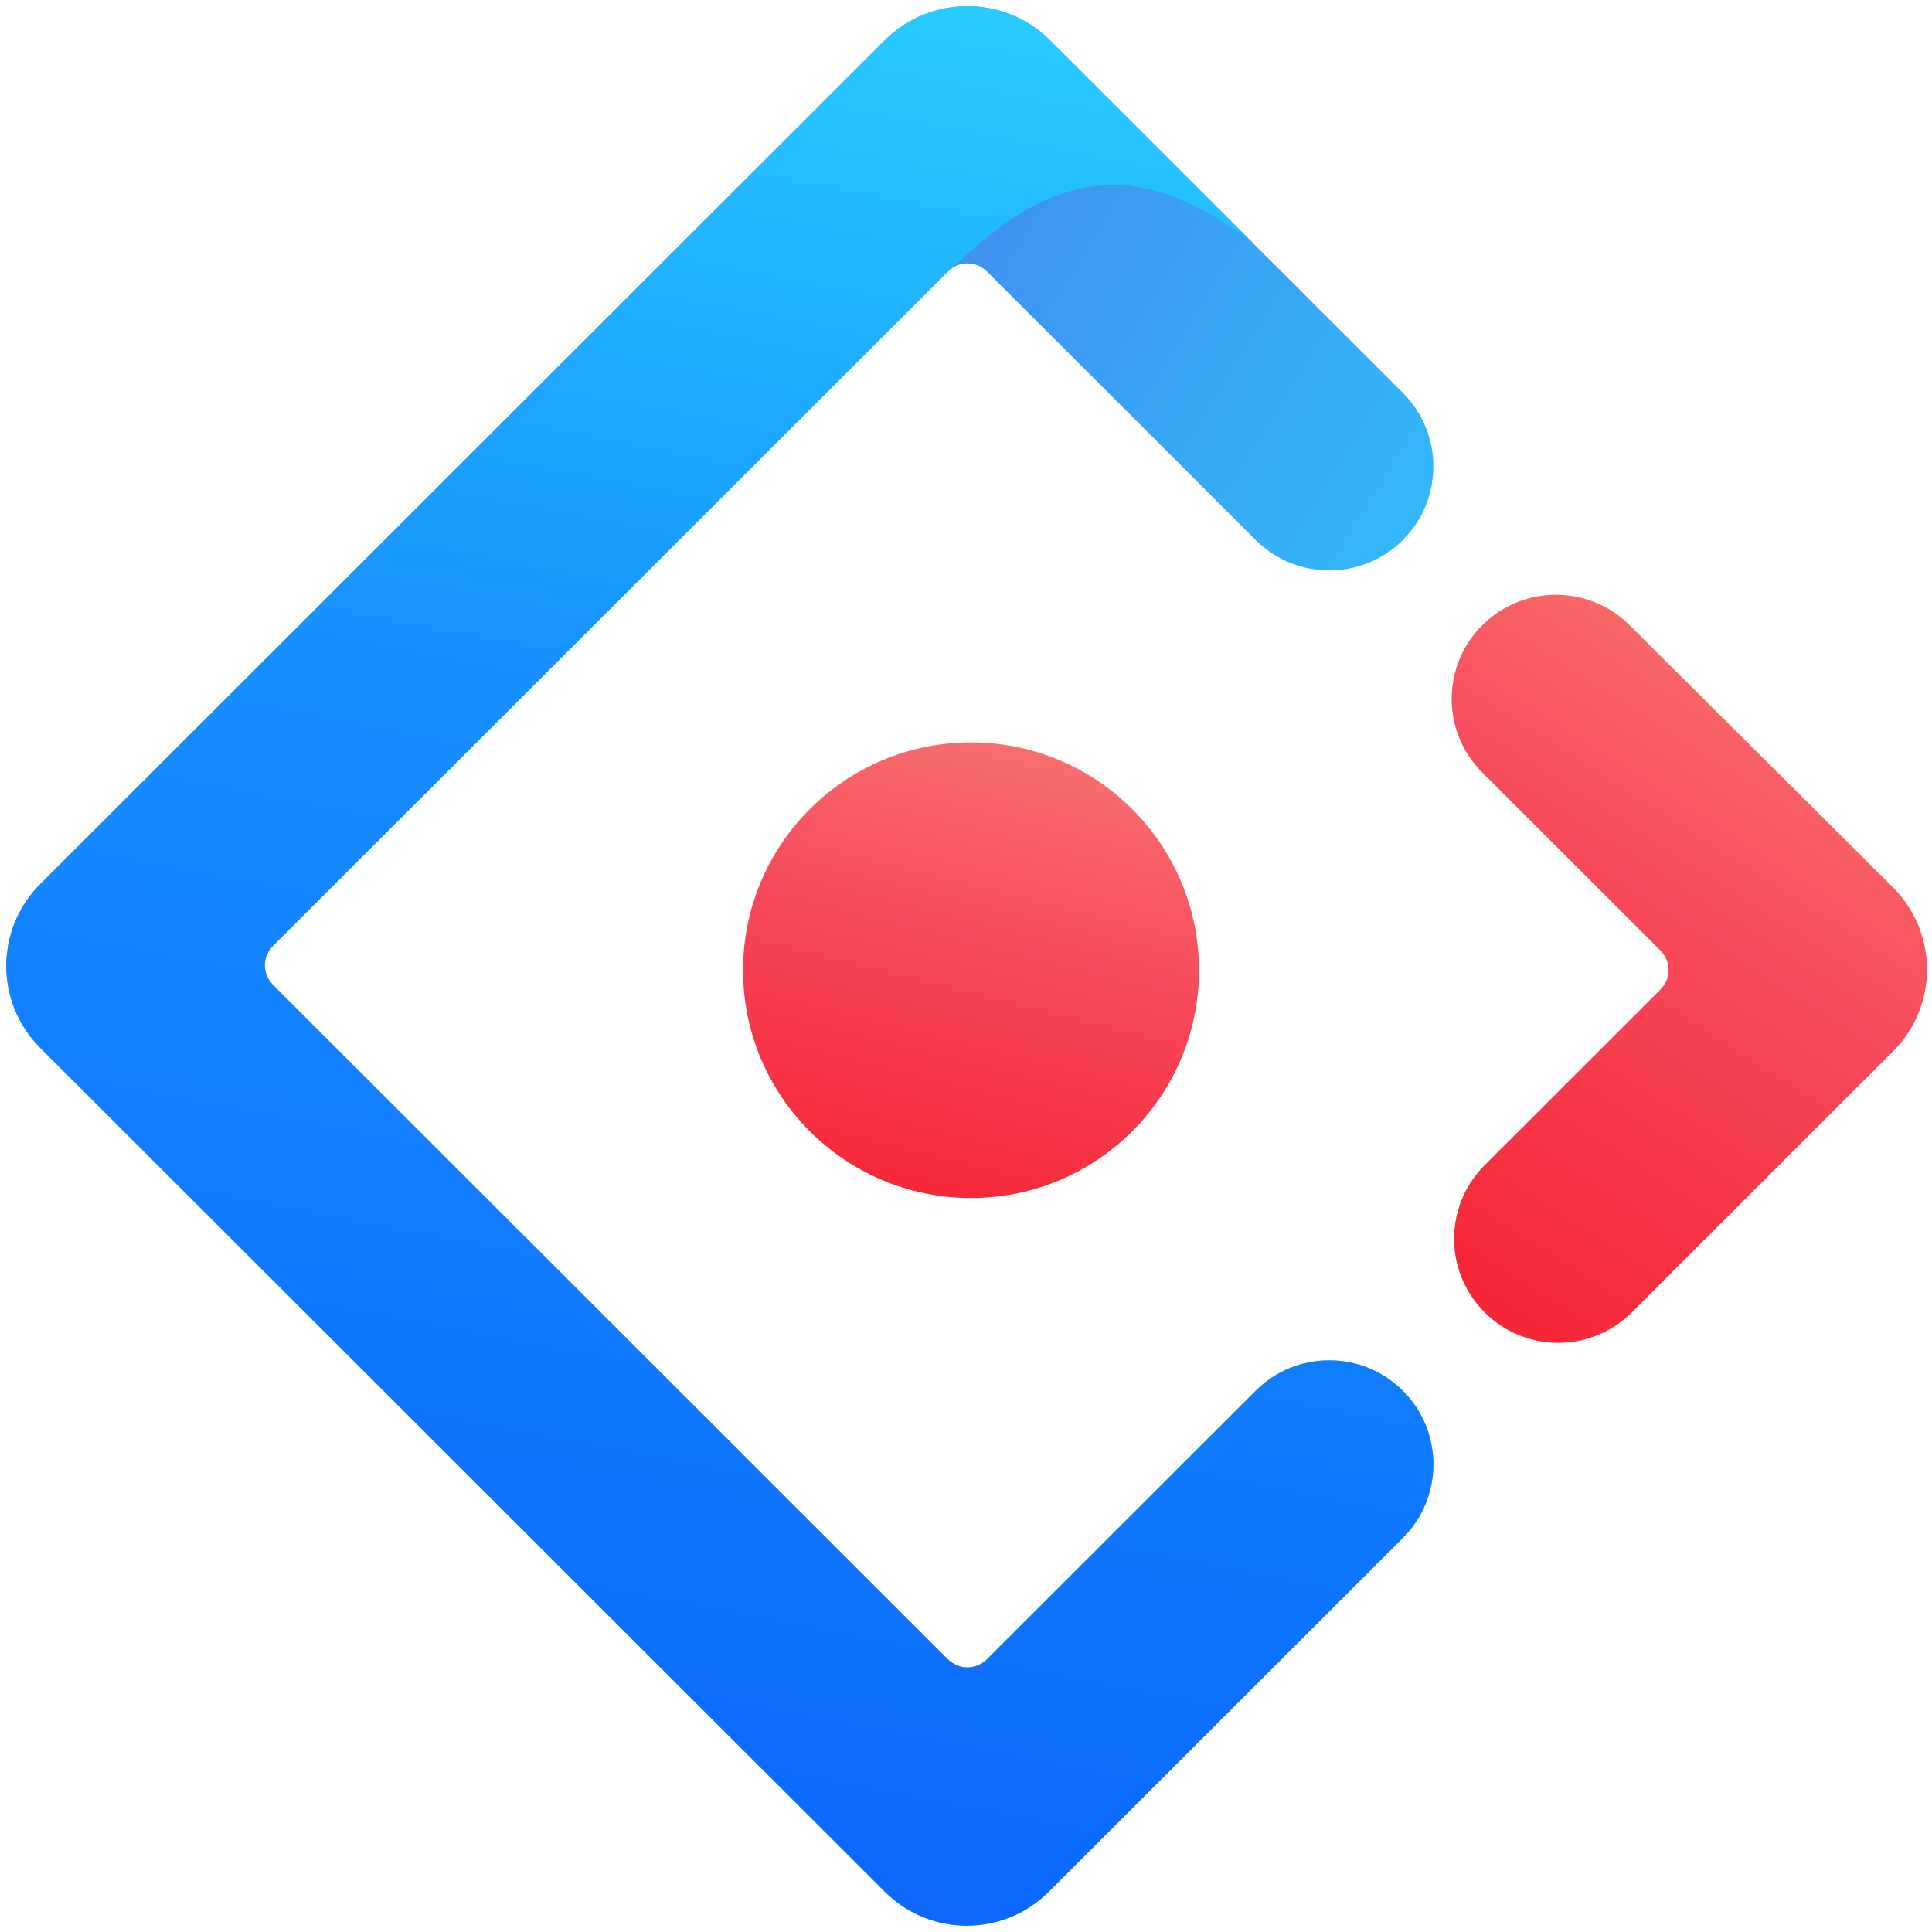
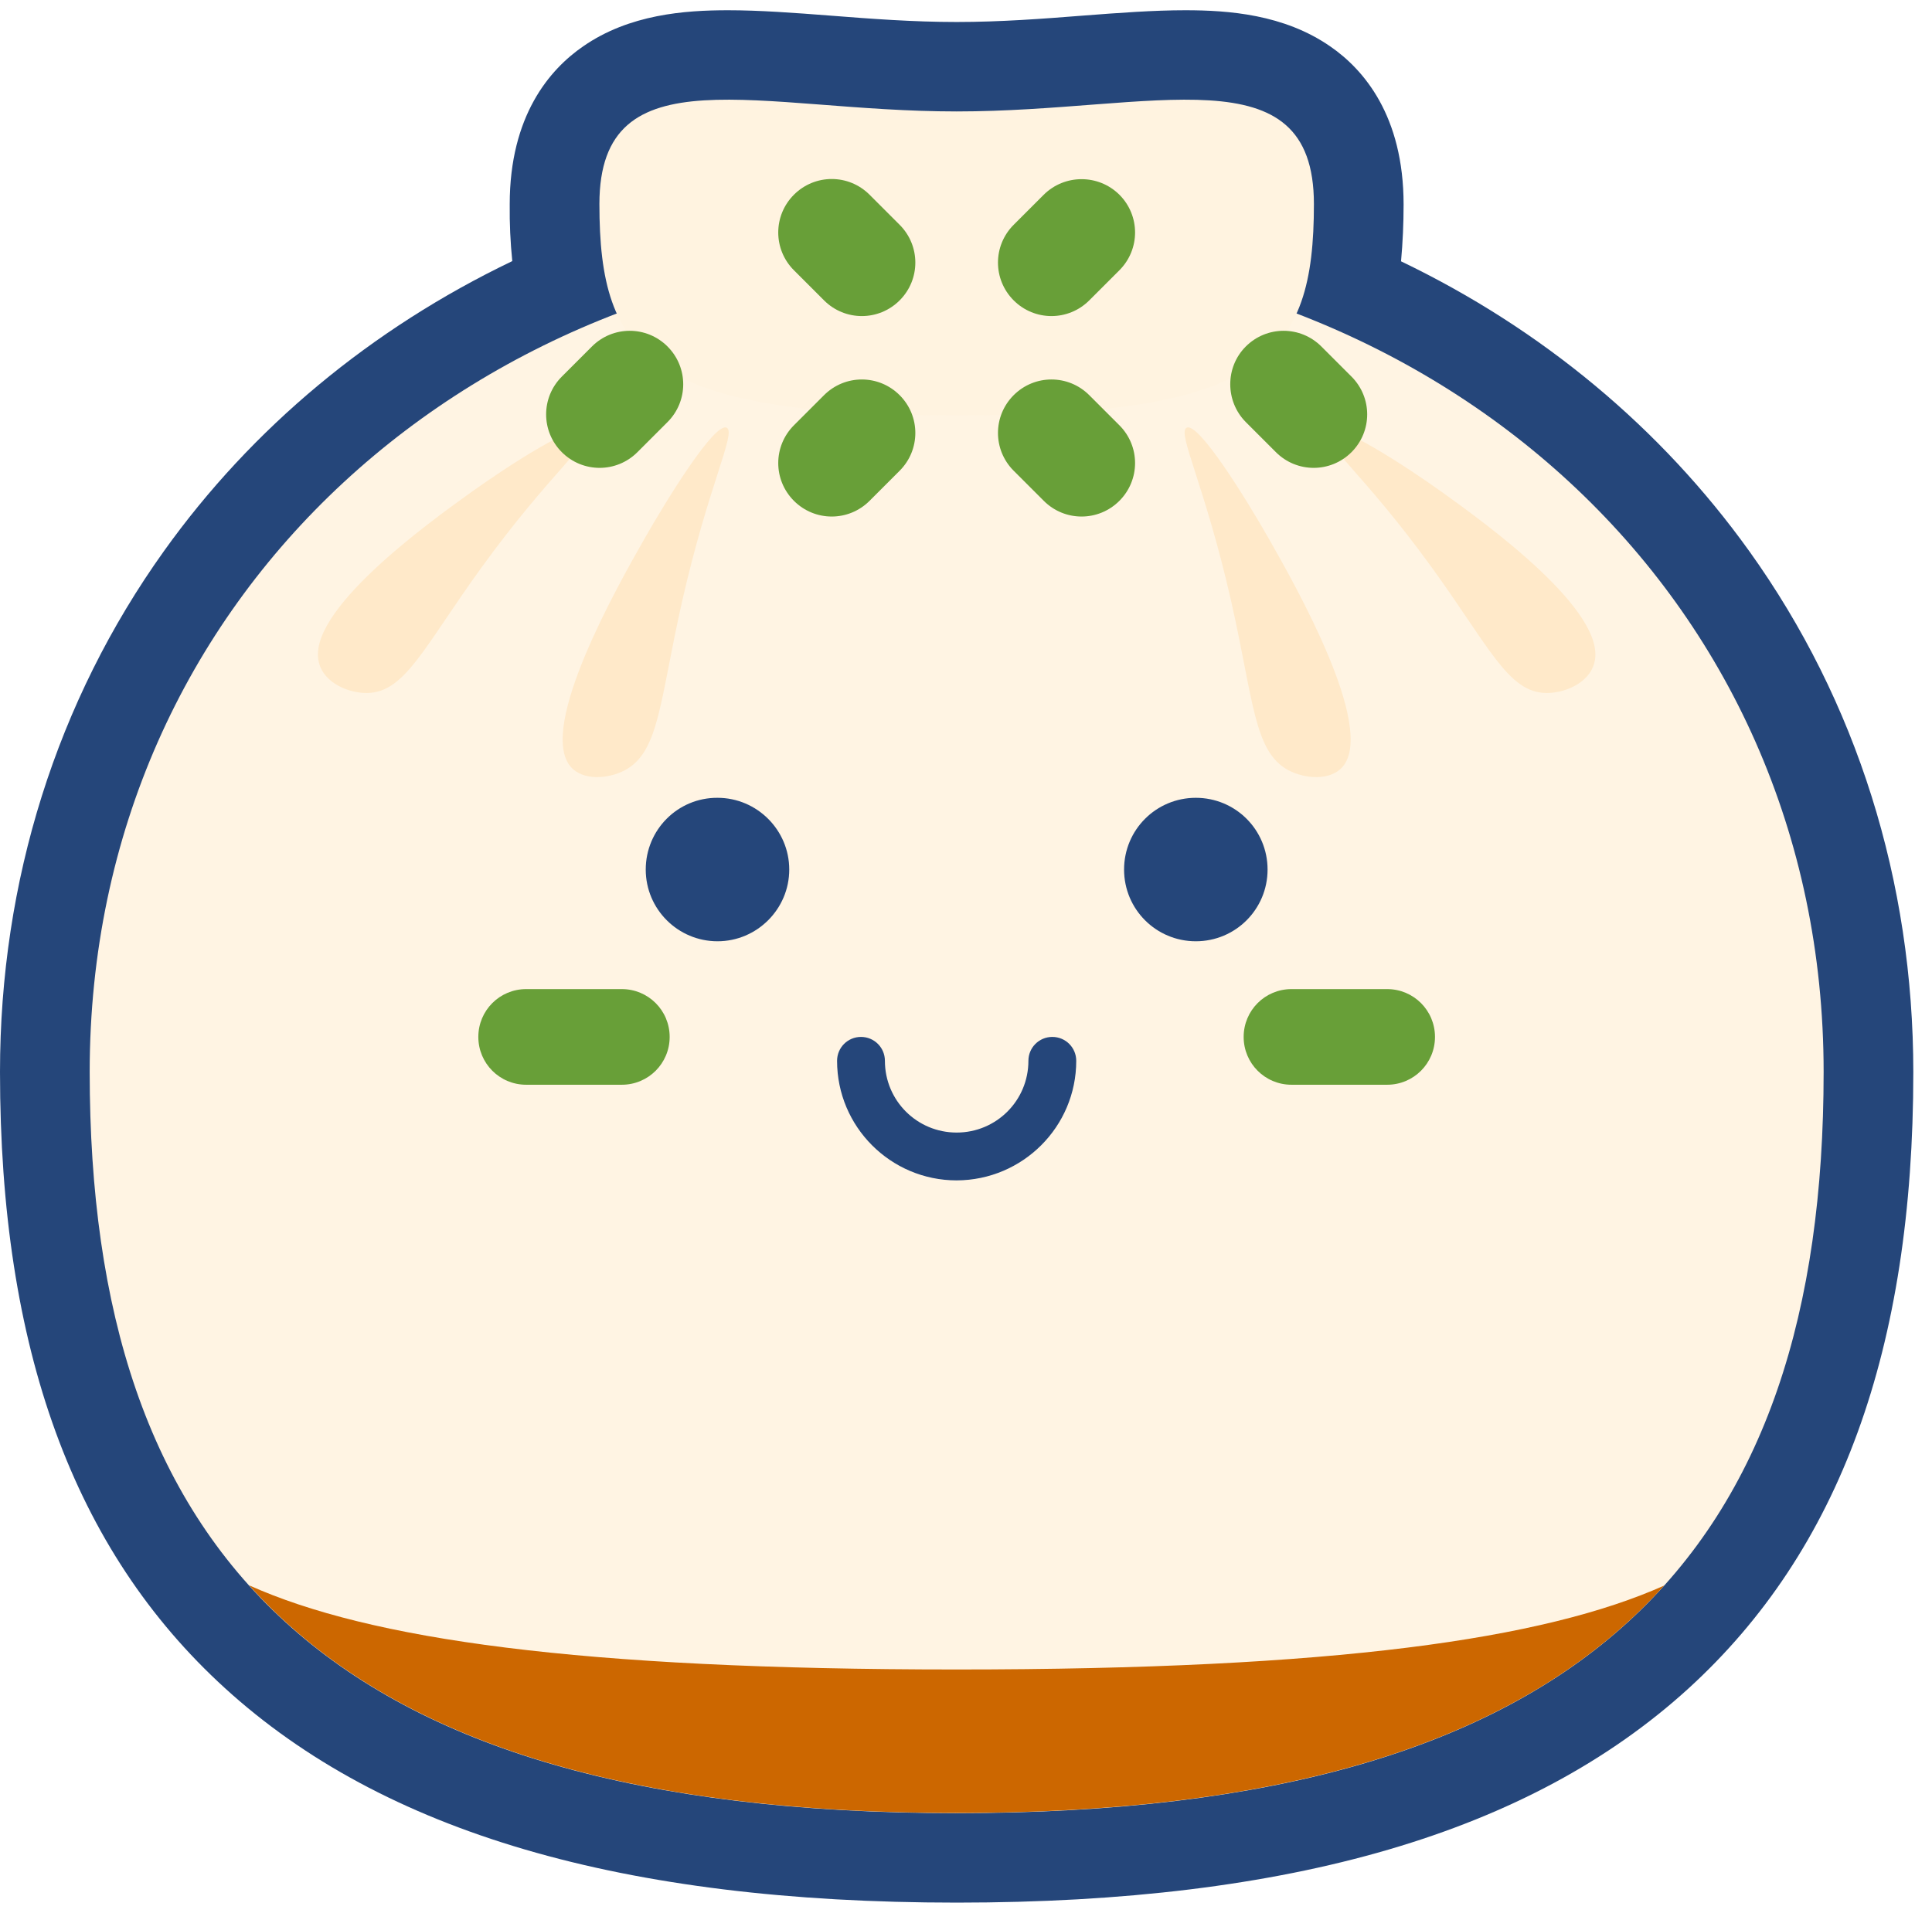
- <svg xmlns="http://www.w3.org/2000/svg" width="200" height="200" version="1.1" viewBox="0 0 200 200">
-   <defs>
-     <linearGradient id="linearGradient-1" x1="62.102%" x2="108.197%" y1="0%" y2="37.864%">
-       <stop offset="0%" stop-color="#4285EB" />
-       <stop offset="100%" stop-color="#2EC7FF" />
-     </linearGradient>
-     <linearGradient id="linearGradient-2" x1="69.644%" x2="54.043%" y1="0%" y2="108.457%">
-       <stop offset="0%" stop-color="#29CDFF" />
-       <stop offset="37.86%" stop-color="#148EFF" />
-       <stop offset="100%" stop-color="#0A60FF" />
-     </linearGradient>
-     <linearGradient id="linearGradient-3" x1="69.691%" x2="16.723%" y1="-12.974%" y2="117.391%">
-       <stop offset="0%" stop-color="#FA816E" />
-       <stop offset="41.473%" stop-color="#F74A5C" />
-       <stop offset="100%" stop-color="#F51D2C" />
-     </linearGradient>
-     <linearGradient id="linearGradient-4" x1="68.128%" x2="30.44%" y1="-35.691%" y2="114.943%">
-       <stop offset="0%" stop-color="#FA8E7D" />
-       <stop offset="51.264%" stop-color="#F74A5C" />
-       <stop offset="100%" stop-color="#F51D2C" />
-     </linearGradient>
-   </defs>
-   <g id="Page-1" fill="none" fill-rule="evenodd" stroke="none" stroke-width="1">
-     <g id="logo" transform="translate(-20, -20)">
-       <g id="Group-28-Copy-5" transform="translate(20, 20)">
-         <g id="Group-27-Copy-3">
-           <g id="Group-25" fill-rule="nonzero">
-             <g id="2">
-               <path id="Shape" fill="url(#linearGradient-1)" d="M91.588,4.177 L4.18,91.513 C-0.519,96.208 -0.519,103.792 4.18,108.487 L91.588,195.823 C96.287,200.519 103.877,200.519 108.577,195.823 L145.225,159.205 C149.434,155 149.434,148.182 145.225,143.977 C141.017,139.772 134.194,139.772 129.985,143.977 L102.202,171.737 C101.032,172.906 99.257,172.906 98.088,171.737 L28.286,101.993 C27.116,100.824 27.116,99.051 28.286,97.882 L98.088,28.138 C99.257,26.969 101.032,26.969 102.202,28.138 L129.985,55.898 C134.194,60.103 141.017,60.103 145.225,55.898 C149.434,51.693 149.434,44.876 145.225,40.671 L108.581,4.056 C103.862,-0.538 96.269,-0.501 91.588,4.177 Z" />
-               <path id="Shape" fill="url(#linearGradient-2)" d="M91.588,4.177 L4.18,91.513 C-0.519,96.208 -0.519,103.792 4.18,108.487 L91.588,195.823 C96.287,200.519 103.877,200.519 108.577,195.823 L145.225,159.205 C149.434,155 149.434,148.182 145.225,143.977 C141.017,139.772 134.194,139.772 129.985,143.977 L102.202,171.737 C101.032,172.906 99.257,172.906 98.088,171.737 L28.286,101.993 C27.116,100.824 27.116,99.051 28.286,97.882 L98.088,28.138 C101,25.627 105.752,20.542 112.73,19.352 C117.916,18.469 123.585,20.414 129.739,25.189 C125.625,21.078 118.572,14.034 108.581,4.056 C103.862,-0.538 96.269,-0.501 91.588,4.177 Z" />
-             </g>
-             <path id="Shape" fill="url(#linearGradient-3)" d="M153.686,135.855 C157.894,140.06 164.717,140.06 168.926,135.855 L195.96,108.843 C200.659,104.147 200.659,96.564 195.961,91.869 L168.691,64.718 C164.472,60.518 157.647,60.524 153.436,64.732 C149.227,68.937 149.227,75.754 153.436,79.959 L171.854,98.362 C173.024,99.531 173.024,101.305 171.854,102.473 L153.686,120.627 C149.477,124.832 149.477,131.65 153.686,135.855 Z" />
-           </g>
-           <ellipse id="Combined-Shape" cx="100.519" cy="100.437" fill="url(#linearGradient-4)" rx="23.6" ry="23.581" />
-         </g>
-       </g>
-     </g>
-   </g>
+ <svg xmlns="http://www.w3.org/2000/svg" t="1702731990663" class="icon" viewBox="0 0 1034 1024" version="1.1" p-id="6309" width="201.953" height="200">
+   <path d="M512 1018.514c-178.857 0-306.971-37.6-391.657-114.857C39.314 829.829 0 721.829 0 573.829c0-102.171 30.4-198.629 87.771-278.857 47.2-66.057 111.086-119.086 186.4-155.2-1.029-10.057-1.486-20.229-1.371-30.4 0-47.429 21.371-72.229 39.314-84.571 24.686-17.143 54.4-19.314 77.486-19.314 17.029 0 35.314 1.371 54.629 2.857 21.829 1.714 44.343 3.429 67.771 3.429s45.943-1.714 67.771-3.429c19.314-1.486 37.6-2.857 54.629-2.857 23.086 0 52.686 2.171 77.486 19.314 17.943 12.343 39.314 37.143 39.314 84.686 0 10.171-0.457 20.343-1.371 30.4 75.2 36.114 139.086 89.143 186.4 155.2 57.486 80.229 87.771 176.686 87.771 278.857 0 148.114-39.314 256-120.343 329.943-84.686 77.143-212.8 114.629-391.657 114.629z" fill="#25467A" p-id="6310" />
+   <path d="M48 573.829c0-256.229 207.771-439.086 464-439.086s464 182.857 464 439.086-124.571 396.8-464 396.8-464-140.571-464-396.8z" fill="#FFF4E3" p-id="6311" />
+   <path d="M890.629 848.8c-71.886 79.771-193.143 121.714-378.629 121.714s-306.743-41.943-378.629-121.829C197.6 877.486 309.143 893.714 512 893.714s314.4-16.229 378.629-44.914z" fill="#CC6700" p-id="6312" />
+   <path d="M320.8 109.257c0-81.943 85.6-49.6 191.2-49.6s191.2-32.343 191.2 49.6-26.743 113.143-191.2 113.143-191.2-31.2-191.2-113.143z" fill="#FFF3E0" p-id="6313" />
+   <path d="M689.6 412.343c-18.629-9.943-18.629-37.371-30.743-90.743-14.057-61.829-28.8-89.6-23.886-92.571 6.171-3.771 32 38.057 44.343 59.771 13.829 24.343 57.143 100.571 39.314 121.6-6.514 7.657-20.114 6.629-29.029 1.943zM334.4 412.343c18.629-9.943 18.629-37.371 30.743-90.743 14.057-61.829 28.8-89.6 23.886-92.571-6.171-3.771-32 38.057-44.343 59.771-13.829 24.343-57.143 100.571-39.314 121.6 6.514 7.657 20.114 6.629 29.029 1.943zM827.657 370.971c-20.571-0.114-30.743-25.029-61.714-67.657-35.771-49.371-59.543-67.543-56.229-72.686 4.229-6.286 43.2 19.314 62.514 33.143 21.6 15.543 89.257 64 80.914 91.543-2.857 10.286-15.657 15.771-25.486 15.657zM196.343 370.971c20.571-0.114 30.743-25.029 61.714-67.657 35.771-49.371 59.543-67.543 56.229-72.686-4.229-6.286-43.2 19.314-62.514 33.143-21.6 15.543-89.257 64-80.914 91.543 2.857 10.286 15.657 15.771 25.486 15.657z" fill="#FFE9C9" p-id="6314" />
+   <path d="M424.914 104.229c11.2-11.2 29.257-11.2 40.457 0l16.114 16.114c11.2 11.2 11.2 29.257 0 40.457-11.2 11.2-29.257 11.2-40.457 0l-16.114-16.114c-11.2-11.2-11.2-29.257 0-40.457zM599.086 104.229c11.2 11.2 11.2 29.257 0 40.457l-16.114 16.114c-11.2 11.2-29.257 11.2-40.457 0-11.2-11.2-11.2-29.257 0-40.457l16.114-16.114c11.2-11.086 29.257-11.086 40.457 0zM481.486 211.543c11.2 11.2 11.2 29.257 0 40.457l-16.114 16.114c-11.2 11.2-29.257 11.2-40.457 0-11.2-11.2-11.2-29.257 0-40.457l16.114-16.114c11.2-11.2 29.257-11.2 40.457 0zM542.514 211.543c11.2-11.2 29.257-11.2 40.457 0l16.114 16.114c11.2 11.2 11.2 29.257 0 40.457-11.2 11.2-29.257 11.2-40.457 0l-16.114-16.114c-11.2-11.2-11.2-29.257 0-40.457zM666.743 185.486c11.2-11.2 29.257-11.2 40.457 0l16.114 16.114c11.2 11.2 11.2 29.257 0 40.457-11.2 11.2-29.257 11.2-40.457 0l-16.114-16.114c-11.086-11.2-11.086-29.371 0-40.457zM357.257 185.486c11.2 11.2 11.2 29.257 0 40.457l-16.114 16.114c-11.2 11.2-29.257 11.2-40.457 0-11.2-11.2-11.2-29.257 0-40.457l16.114-16.114c11.2-11.2 29.257-11.2 40.457 0z" fill="#689F38" p-id="6315" />
+   <path d="M512 631.886c-35.314 0-64-28.686-64-64 0-7.086 5.714-12.8 12.8-12.8s12.8 5.714 12.8 12.8c0 21.257 17.143 38.4 38.4 38.4s38.4-17.143 38.4-38.4c0-7.086 5.714-12.8 12.8-12.8s12.8 5.714 12.8 12.8c0 35.314-28.686 63.886-64 64zM345.6 465.486c0 21.257 17.257 38.4 38.4 38.4s38.4-17.257 38.4-38.4-17.257-38.4-38.4-38.4c-21.257-0.114-38.4 17.143-38.4 38.4 0-0.114 0 0 0 0zM601.6 465.486c0 21.257 17.143 38.4 38.4 38.4s38.4-17.143 38.4-38.4-17.143-38.4-38.4-38.4-38.4 17.143-38.4 38.4z" fill="#25467A" p-id="6316" />
+   <path d="M332.8 529.486h-51.2c-14.171 0-25.6 11.429-25.6 25.6 0 14.171 11.429 25.6 25.6 25.6h51.2c14.171 0 25.6-11.429 25.6-25.6s-11.429-25.6-25.6-25.6z m409.6 0h-51.2c-14.171 0-25.6 11.429-25.6 25.6s11.429 25.6 25.6 25.6h51.2c14.171 0 25.6-11.429 25.6-25.6 0-14.171-11.429-25.6-25.6-25.6z" fill="#689F38" p-id="6317" />
</svg>
